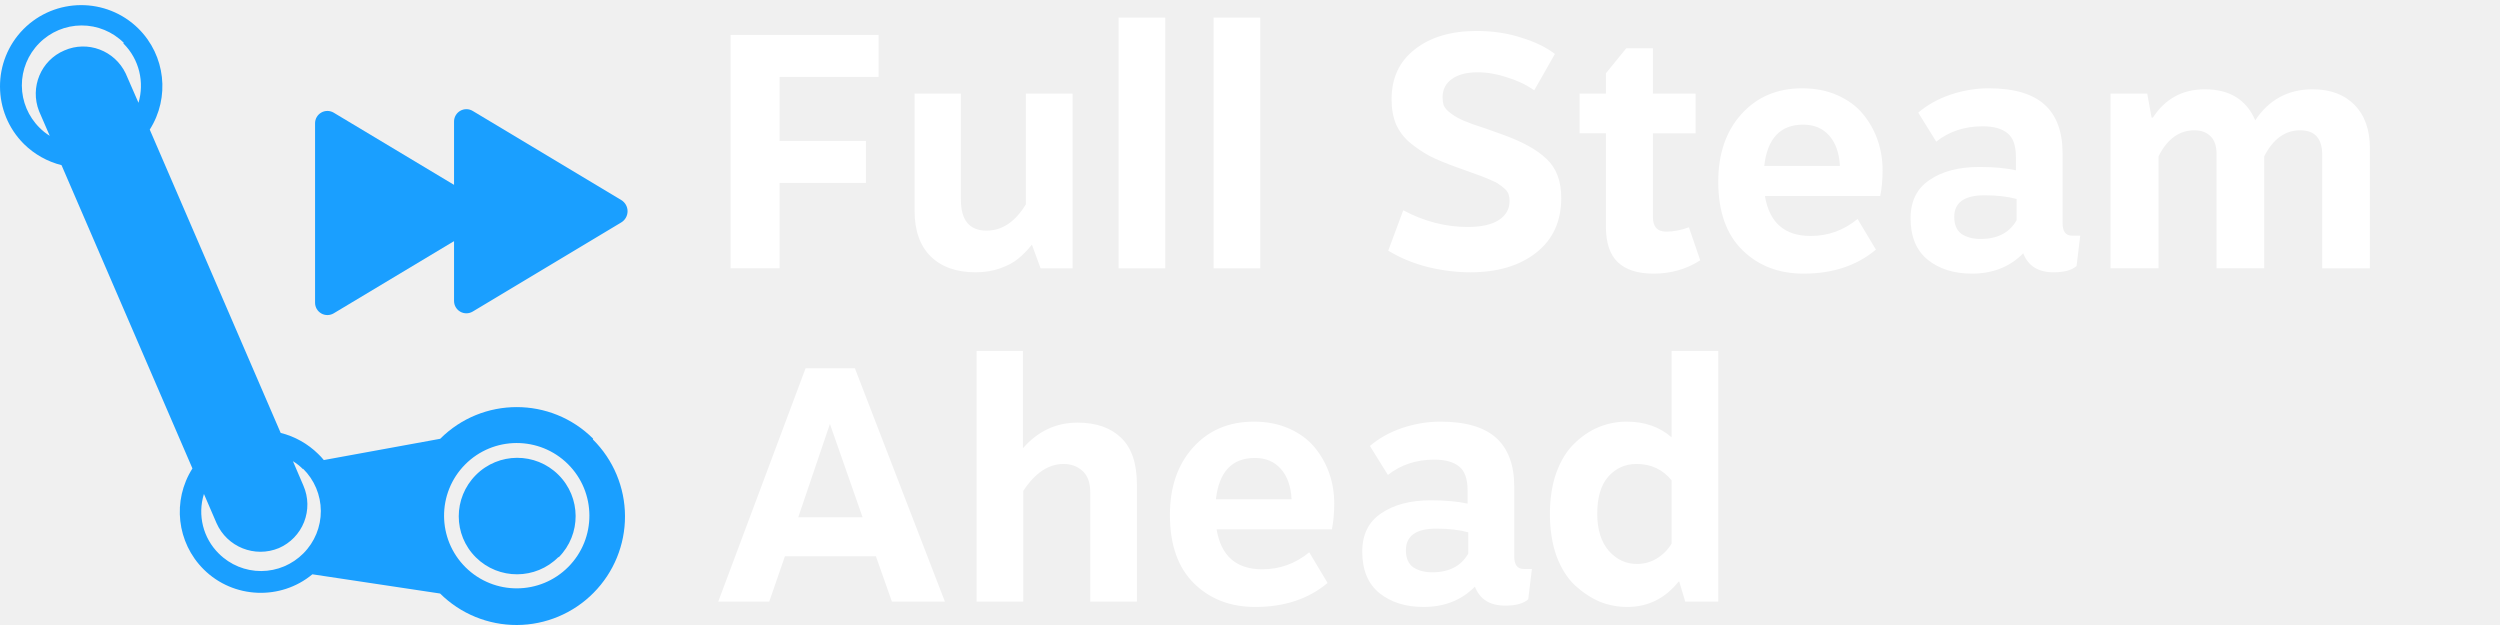
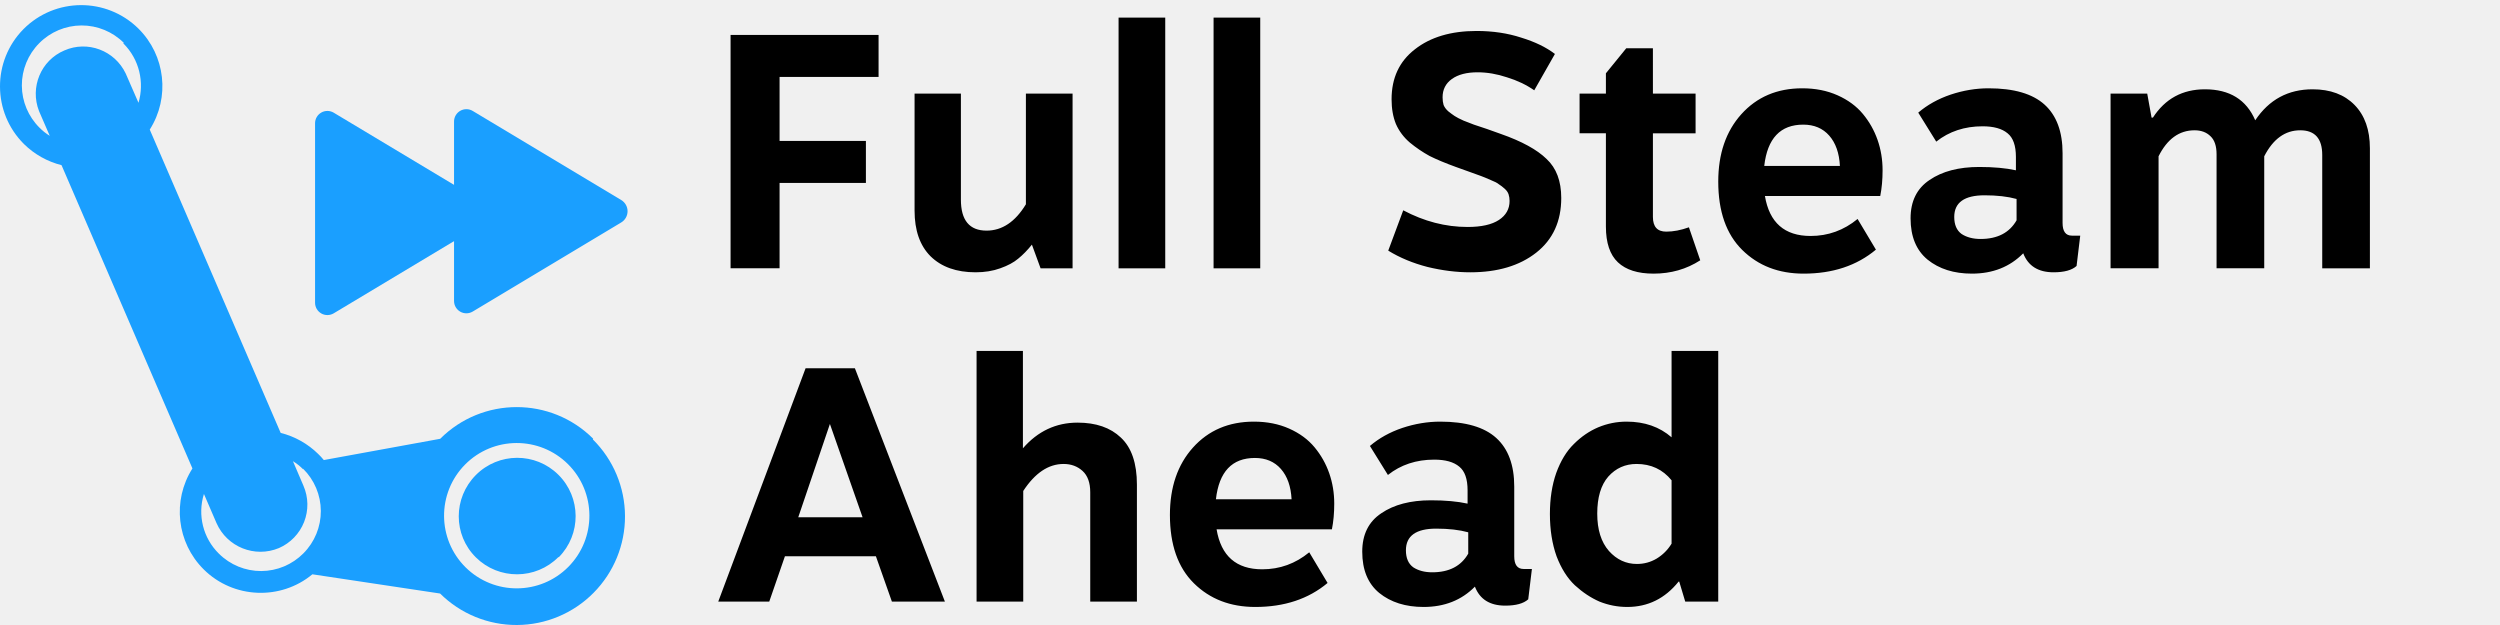
<svg xmlns="http://www.w3.org/2000/svg" viewBox="0 0 400 100" version="1.1" id="svg6" width="192" height="48" xml:space="preserve">
  <defs id="defs2">
    <style id="style2">.cls-2{fill:#980200}.cls-3{fill:red}</style>
  </defs>
-   <g id="text1" style="font-weight:bold;font-size:53.333px;line-height:1;font-family:'Motiva Sans';-inkscape-font-specification:'Motiva Sans Bold';fill:#ffffff;stroke-width:1.5;stroke-linecap:round;stroke-linejoin:round;stroke-miterlimit:0" aria-label="Full Steam&#10;Ahead">
+   <g id="text1" style="font-weight:bold;font-size:53.333px;line-height:1;font-family:'Motiva Sans';-inkscape-font-specification:'Motiva Sans Bold';fill:currentColor;stroke-width:1.5;stroke-linecap:round;stroke-linejoin:round;stroke-miterlimit:0" aria-label="Full Steam&#10;Ahead">
    <path d="m 140.572,12.314 h -15.84 v 10.24 h 13.813 v 6.72 h -13.813 v 13.653 h -7.84 V 5.594 h 23.68 z m 31.04,2.667 v 27.947 h -5.12 l -1.387,-3.787 q -1.067,1.333 -2.187,2.24 -1.067,0.907 -2.88,1.547 -1.76,0.64 -3.947,0.64 -4.587,0 -7.2,-2.56 -2.56,-2.56 -2.56,-7.307 V 14.98 h 7.413 v 16.96 q 0,4.96 4.107,4.96 3.733,0 6.293,-4.213 V 14.98 Z m 14.827,27.947 h -7.467 V 2.82 h 7.467 z m 15.2,0 h -7.467 V 2.82 h 7.467 z m 20.48,-2.827 2.4,-6.453 q 5.013,2.667 10.293,2.667 3.307,0 5.013,-1.12 1.707,-1.12 1.707,-3.04 0,-0.587 -0.16,-1.067 -0.16,-0.48 -0.64,-0.907 -0.48,-0.427 -0.907,-0.693 -0.373,-0.32 -1.333,-0.693 -0.96,-0.427 -1.547,-0.64 -0.533,-0.213 -1.92,-0.693 -1.387,-0.48 -2.08,-0.747 -2.507,-0.907 -4.213,-1.76 -1.653,-0.907 -3.147,-2.133 -1.493,-1.28 -2.24,-2.987 -0.693,-1.707 -0.693,-3.947 0,-5.12 3.733,-8 3.733,-2.933 9.867,-2.933 3.893,0 7.147,1.067 3.307,1.013 5.387,2.613 l -3.307,5.813 q -1.92,-1.333 -4.373,-2.08 -2.4,-0.8 -4.693,-0.8 -2.613,0 -4.107,1.067 -1.493,1.067 -1.493,2.933 0,0.693 0.16,1.227 0.213,0.533 0.747,1.013 0.533,0.427 1.013,0.747 0.48,0.32 1.44,0.747 1.013,0.373 1.653,0.64 0.693,0.213 2.08,0.693 1.387,0.48 2.24,0.8 5.013,1.76 7.307,4 2.347,2.187 2.347,6.24 0,5.6 -4,8.747 -4,3.147 -10.56,3.147 -3.307,0 -6.827,-0.853 -3.52,-0.907 -6.293,-2.613 z m 42.347,-25.12 h 6.827 v 6.347 h -6.827 v 13.387 q 0,2.347 2.133,2.347 1.707,0 3.627,-0.693 l 1.813,5.28 q -3.307,2.133 -7.467,2.133 -3.787,0 -5.707,-1.813 -1.92,-1.813 -1.92,-5.707 V 21.327 h -4.213 v -6.347 h 4.213 v -3.253 l 3.253,-4 h 4.267 z m 32.747,20.053 2.933,4.907 q -4.587,3.84 -11.573,3.84 -5.973,0 -9.813,-3.787 -3.84,-3.787 -3.84,-10.933 0,-6.667 3.68,-10.773 3.733,-4.16 9.76,-4.16 3.147,0 5.653,1.12 2.507,1.12 4.053,2.987 1.547,1.867 2.347,4.16 0.8,2.293 0.8,4.853 0,2.24 -0.373,4.107 h -18.453 q 1.067,6.4 7.307,6.4 4.213,0 7.52,-2.72 z M 282.279,26.554 h 12.107 q -0.16,-3.093 -1.707,-4.853 -1.547,-1.76 -4.16,-1.76 -5.493,0 -6.24,6.613 z m 27.52,-3.893 -2.88,-4.64 q 2.187,-1.867 5.173,-2.88 3.04,-1.013 6.08,-1.013 6.08,0 8.96,2.613 2.88,2.613 2.88,7.787 v 11.147 q 0,2.027 1.493,2.027 h 1.333 l -0.587,4.853 q -1.12,1.013 -3.68,1.013 -3.68,0 -4.853,-3.04 -3.2,3.253 -8.213,3.253 -4.32,0 -7.093,-2.24 -2.72,-2.24 -2.72,-6.613 0,-4.107 3.04,-6.133 3.04,-2.08 7.947,-2.08 3.467,0 5.867,0.533 v -2.133 q 0,-2.72 -1.333,-3.787 -1.333,-1.12 -4,-1.12 -4.32,0 -7.413,2.453 z m 12.853,12.587 v -3.413 q -2.133,-0.587 -5.12,-0.587 -4.853,0 -4.853,3.467 0,1.867 1.173,2.72 1.227,0.8 3.04,0.8 4.053,0 5.76,-2.987 z m 21.6,-16.427 h 0.213 q 2.933,-4.533 8.32,-4.533 5.92,0 8.053,4.96 3.307,-4.96 9.173,-4.96 4.267,0 6.72,2.507 2.453,2.507 2.453,6.933 v 19.2 h -7.627 V 24.794 q 0,-3.947 -3.52,-3.947 -3.627,0 -5.76,4.16 v 17.92 h -7.627 V 24.687 q 0,-1.973 -0.96,-2.88 -0.96,-0.96 -2.56,-0.96 -3.68,0 -5.76,4.16 v 17.92 h -7.68 v -27.947 h 5.867 z" id="path3" />
    <path d="m 140.146,89.007 h -14.56 l -2.507,7.253 h -8.16 L 128.892,58.927 h 7.893 l 14.4,37.333 h -8.48 z m -2.133,-6.24 -5.227,-14.933 -5.067,14.933 z m 25.653,-26.613 v 15.573 q 3.573,-4.107 8.747,-4.107 4.427,0 6.933,2.4 2.56,2.4 2.56,7.52 v 18.72 h -7.467 V 78.767 q 0,-2.293 -1.227,-3.413 -1.227,-1.12 -3.04,-1.12 -3.627,0 -6.453,4.32 v 17.707 h -7.467 V 56.154 Z m 45.813,32.213 2.933,4.907 q -4.587,3.84 -11.573,3.84 -5.973,0 -9.813,-3.787 -3.84,-3.787 -3.84,-10.933 0,-6.667 3.68,-10.773 3.733,-4.16 9.76,-4.16 3.147,0 5.653,1.12 2.507,1.12 4.053,2.987 1.547,1.867 2.347,4.16 0.8,2.293 0.8,4.853 0,2.24 -0.373,4.107 h -18.453 q 1.067,6.4 7.307,6.4 4.213,0 7.52,-2.72 z m -14.933,-8.48 h 12.107 q -0.16,-3.093 -1.707,-4.853 -1.547,-1.76 -4.16,-1.76 -5.493,0 -6.24,6.613 z m 27.52,-3.893 -2.88,-4.64 q 2.187,-1.867 5.173,-2.88 3.04,-1.013 6.08,-1.013 6.08,0 8.96,2.613 2.88,2.613 2.88,7.787 v 11.147 q 0,2.027 1.493,2.027 h 1.333 l -0.587,4.853 q -1.12,1.013 -3.68,1.013 -3.68,0 -4.853,-3.04 -3.2,3.253 -8.213,3.253 -4.32,0 -7.093,-2.24 -2.72,-2.24 -2.72,-6.613 0,-4.107 3.04,-6.133 3.04,-2.08 7.947,-2.08 3.467,0 5.867,0.533 v -2.133 q 0,-2.72 -1.333,-3.787 -1.333,-1.12 -4,-1.12 -4.32,0 -7.413,2.453 z m 12.853,12.587 v -3.413 q -2.133,-0.587 -5.12,-0.587 -4.853,0 -4.853,3.467 0,1.867 1.173,2.72 1.227,0.8 3.04,0.8 4.053,0 5.76,-2.987 z m 40,7.68 h -5.28 l -0.96,-3.2 h -0.107 q -3.253,4.053 -8.213,4.053 -2.293,0 -4.427,-0.853 -2.08,-0.907 -3.947,-2.613 -1.813,-1.707 -2.933,-4.64 -1.067,-2.987 -1.067,-6.773 0,-3.68 1.013,-6.56 1.067,-2.933 2.827,-4.64 1.76,-1.76 3.893,-2.667 2.187,-0.907 4.533,-0.907 4.32,0 7.2,2.507 V 56.154 h 7.467 z m -7.467,-9.28 V 76.847 q -2.133,-2.613 -5.6,-2.613 -2.72,0 -4.533,2.027 -1.76,2.027 -1.76,5.92 0,3.84 1.867,5.973 1.867,2.08 4.48,2.08 1.707,0 3.147,-0.853 1.493,-0.907 2.4,-2.4 z" id="path4" />
  </g>
  <path fill="#333333" d="m 89.349,89.126 a 9.343,9.343 0 0 1 -13.207,0.057 c -3.662,-3.632 -3.646,-9.506 -0.014,-13.168 a 9.34,9.34 0 0 1 13.265,13.153 z m 5.55,-18.942 a 17.321,17.321 0 0 0 -24.468,0.023 l -18.621,3.401 c -0.283,-0.363 -0.61,-0.687 -0.894,-0.969 a 13.141,13.141 0 0 0 -6.01,-3.377 L 23.96,20.736 A 12.964,12.964 0 0 0 22.151,4.578 13.032,13.032 0 0 0 3.759,4.658 13.034,13.034 0 0 0 3.835,23.049 13.141,13.141 0 0 0 9.845,26.426 L 30.79,74.952 a 12.964,12.964 0 0 0 1.809,16.158 c 4.76,4.72 12.338,4.974 17.382,0.778 l 20.433,3.075 a 17.347,17.347 0 0 0 24.549,-0.104 17.347,17.347 0 0 0 -0.104,-24.549 z m -4.033,4.067 a 11.638,11.638 0 0 1 0.069,16.448 11.638,11.638 0 0 1 -16.448,0.069 11.638,11.638 0 0 1 -0.068,-16.446 11.638,11.638 0 0 1 16.446,-0.071 z M 19.727,6.937 c 2.603,2.581 3.389,6.265 2.431,9.511 l -2.046,-4.69 C 18.356,8.079 14.014,6.435 10.294,8.073 6.53,9.667 4.766,13.969 6.242,17.769 l 1.718,3.962 A 8.416,8.416 0 0 1 6.334,20.443 9.55,9.55 0 0 1 6.277,6.912 9.55,9.55 0 0 1 19.809,6.855 Z M 48.493,74.999 a 9.545,9.545 0 0 1 0.059,13.53 9.547,9.547 0 0 1 -13.53,0.055 9.438,9.438 0 0 1 -2.392,-9.55 c 0.655,1.538 1.35,3.115 2.008,4.653 a 7.685,7.685 0 0 0 9.984,4.007 7.578,7.578 0 0 0 3.928,-9.98 l -1.679,-3.92 c 0.609,0.361 1.139,0.802 1.628,1.287 z" id="path1" style="fill:#1a9fff;fill-opacity:1;stroke-width:2.328" />
  <path style="fill:#1a9fff;fill-opacity:1;stroke-width:1.5;stroke-linecap:round;stroke-linejoin:round;stroke-miterlimit:0" d="m 10,12.931 v 24.139 a 1.659,1.659 29.518 0 0 2.513,1.423 L 32.487,26.508 a 1.758,1.758 90 0 0 0,-3.016 L 12.513,11.508 A 1.659,1.659 150.482 0 0 10,12.931 Z" id="path2" transform="matrix(1.189462,0,0,1.189462,38.51532,4.343669)" />
  <path style="fill:#1a9fff;fill-opacity:1;stroke-width:1.5;stroke-linecap:round;stroke-linejoin:round;stroke-miterlimit:0" d="m 10,12.931 v 24.139 a 1.659,1.659 29.518 0 0 2.513,1.423 L 32.487,26.508 a 1.758,1.758 90 0 0 0,-3.016 L 12.513,11.508 A 1.659,1.659 150.482 0 0 10,12.931 Z" id="path2-1" transform="matrix(1.189462,0,0,1.189462,60.75244,4.062407)" />
</svg>
